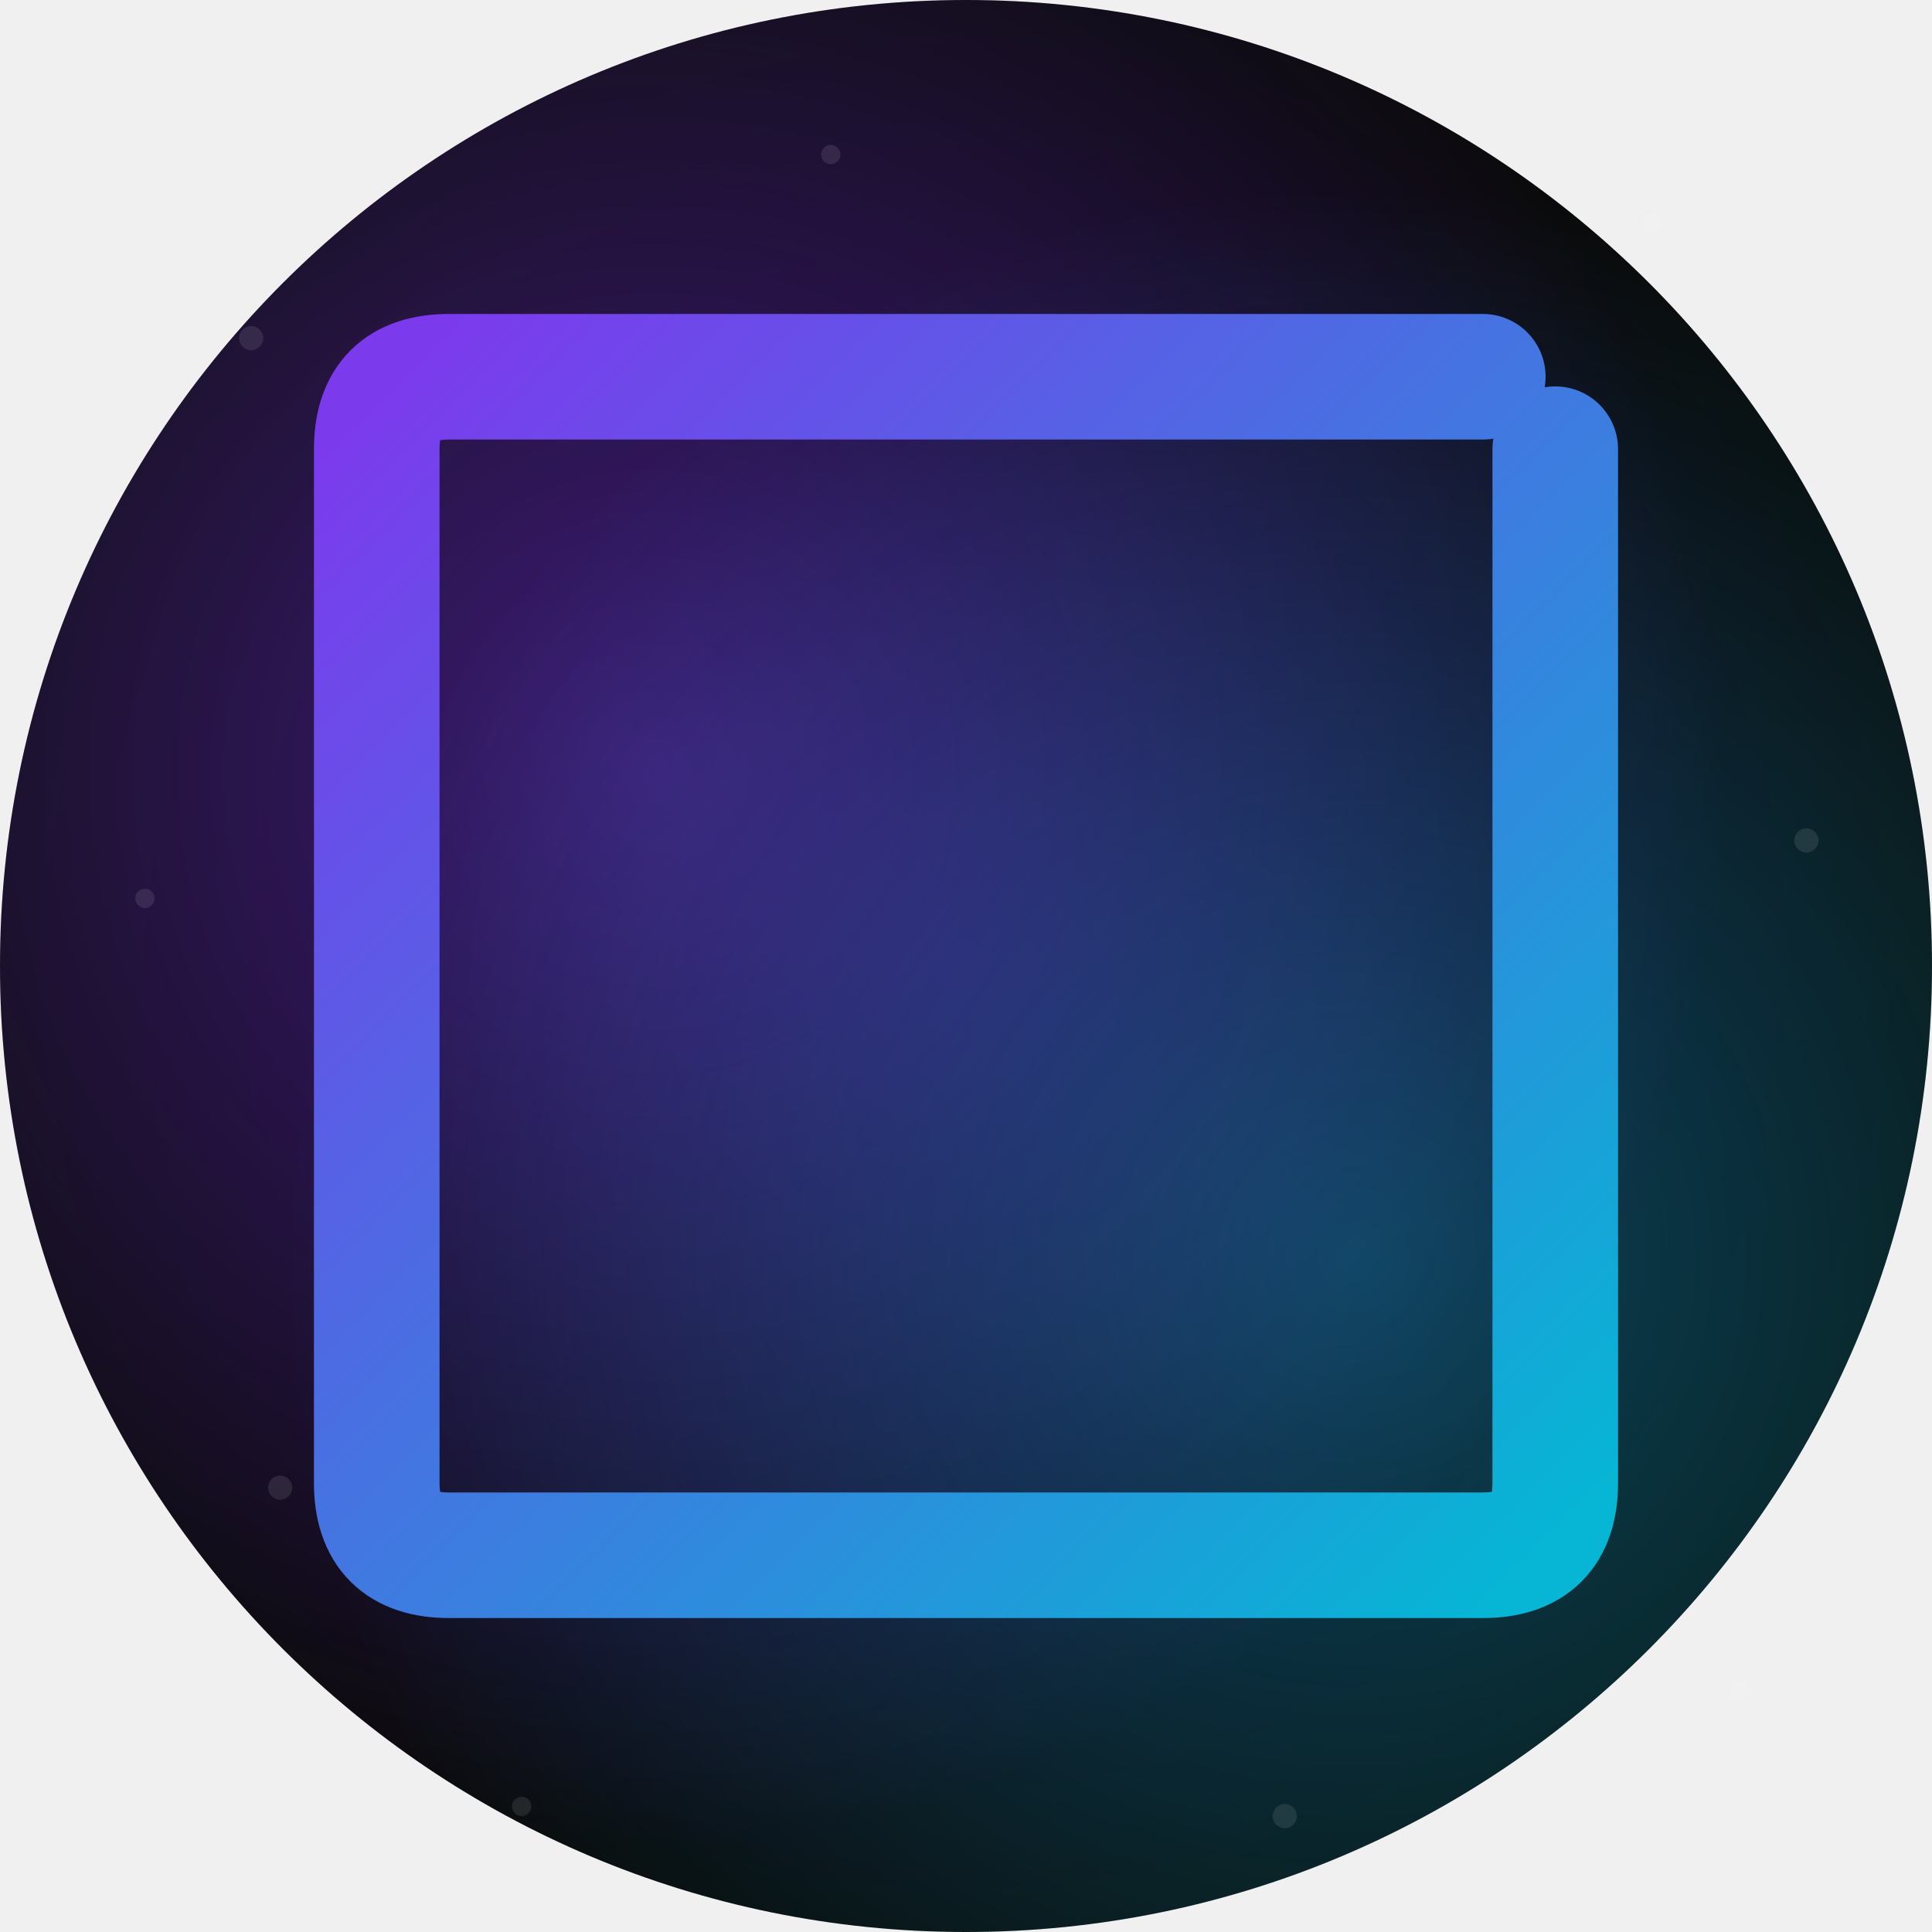
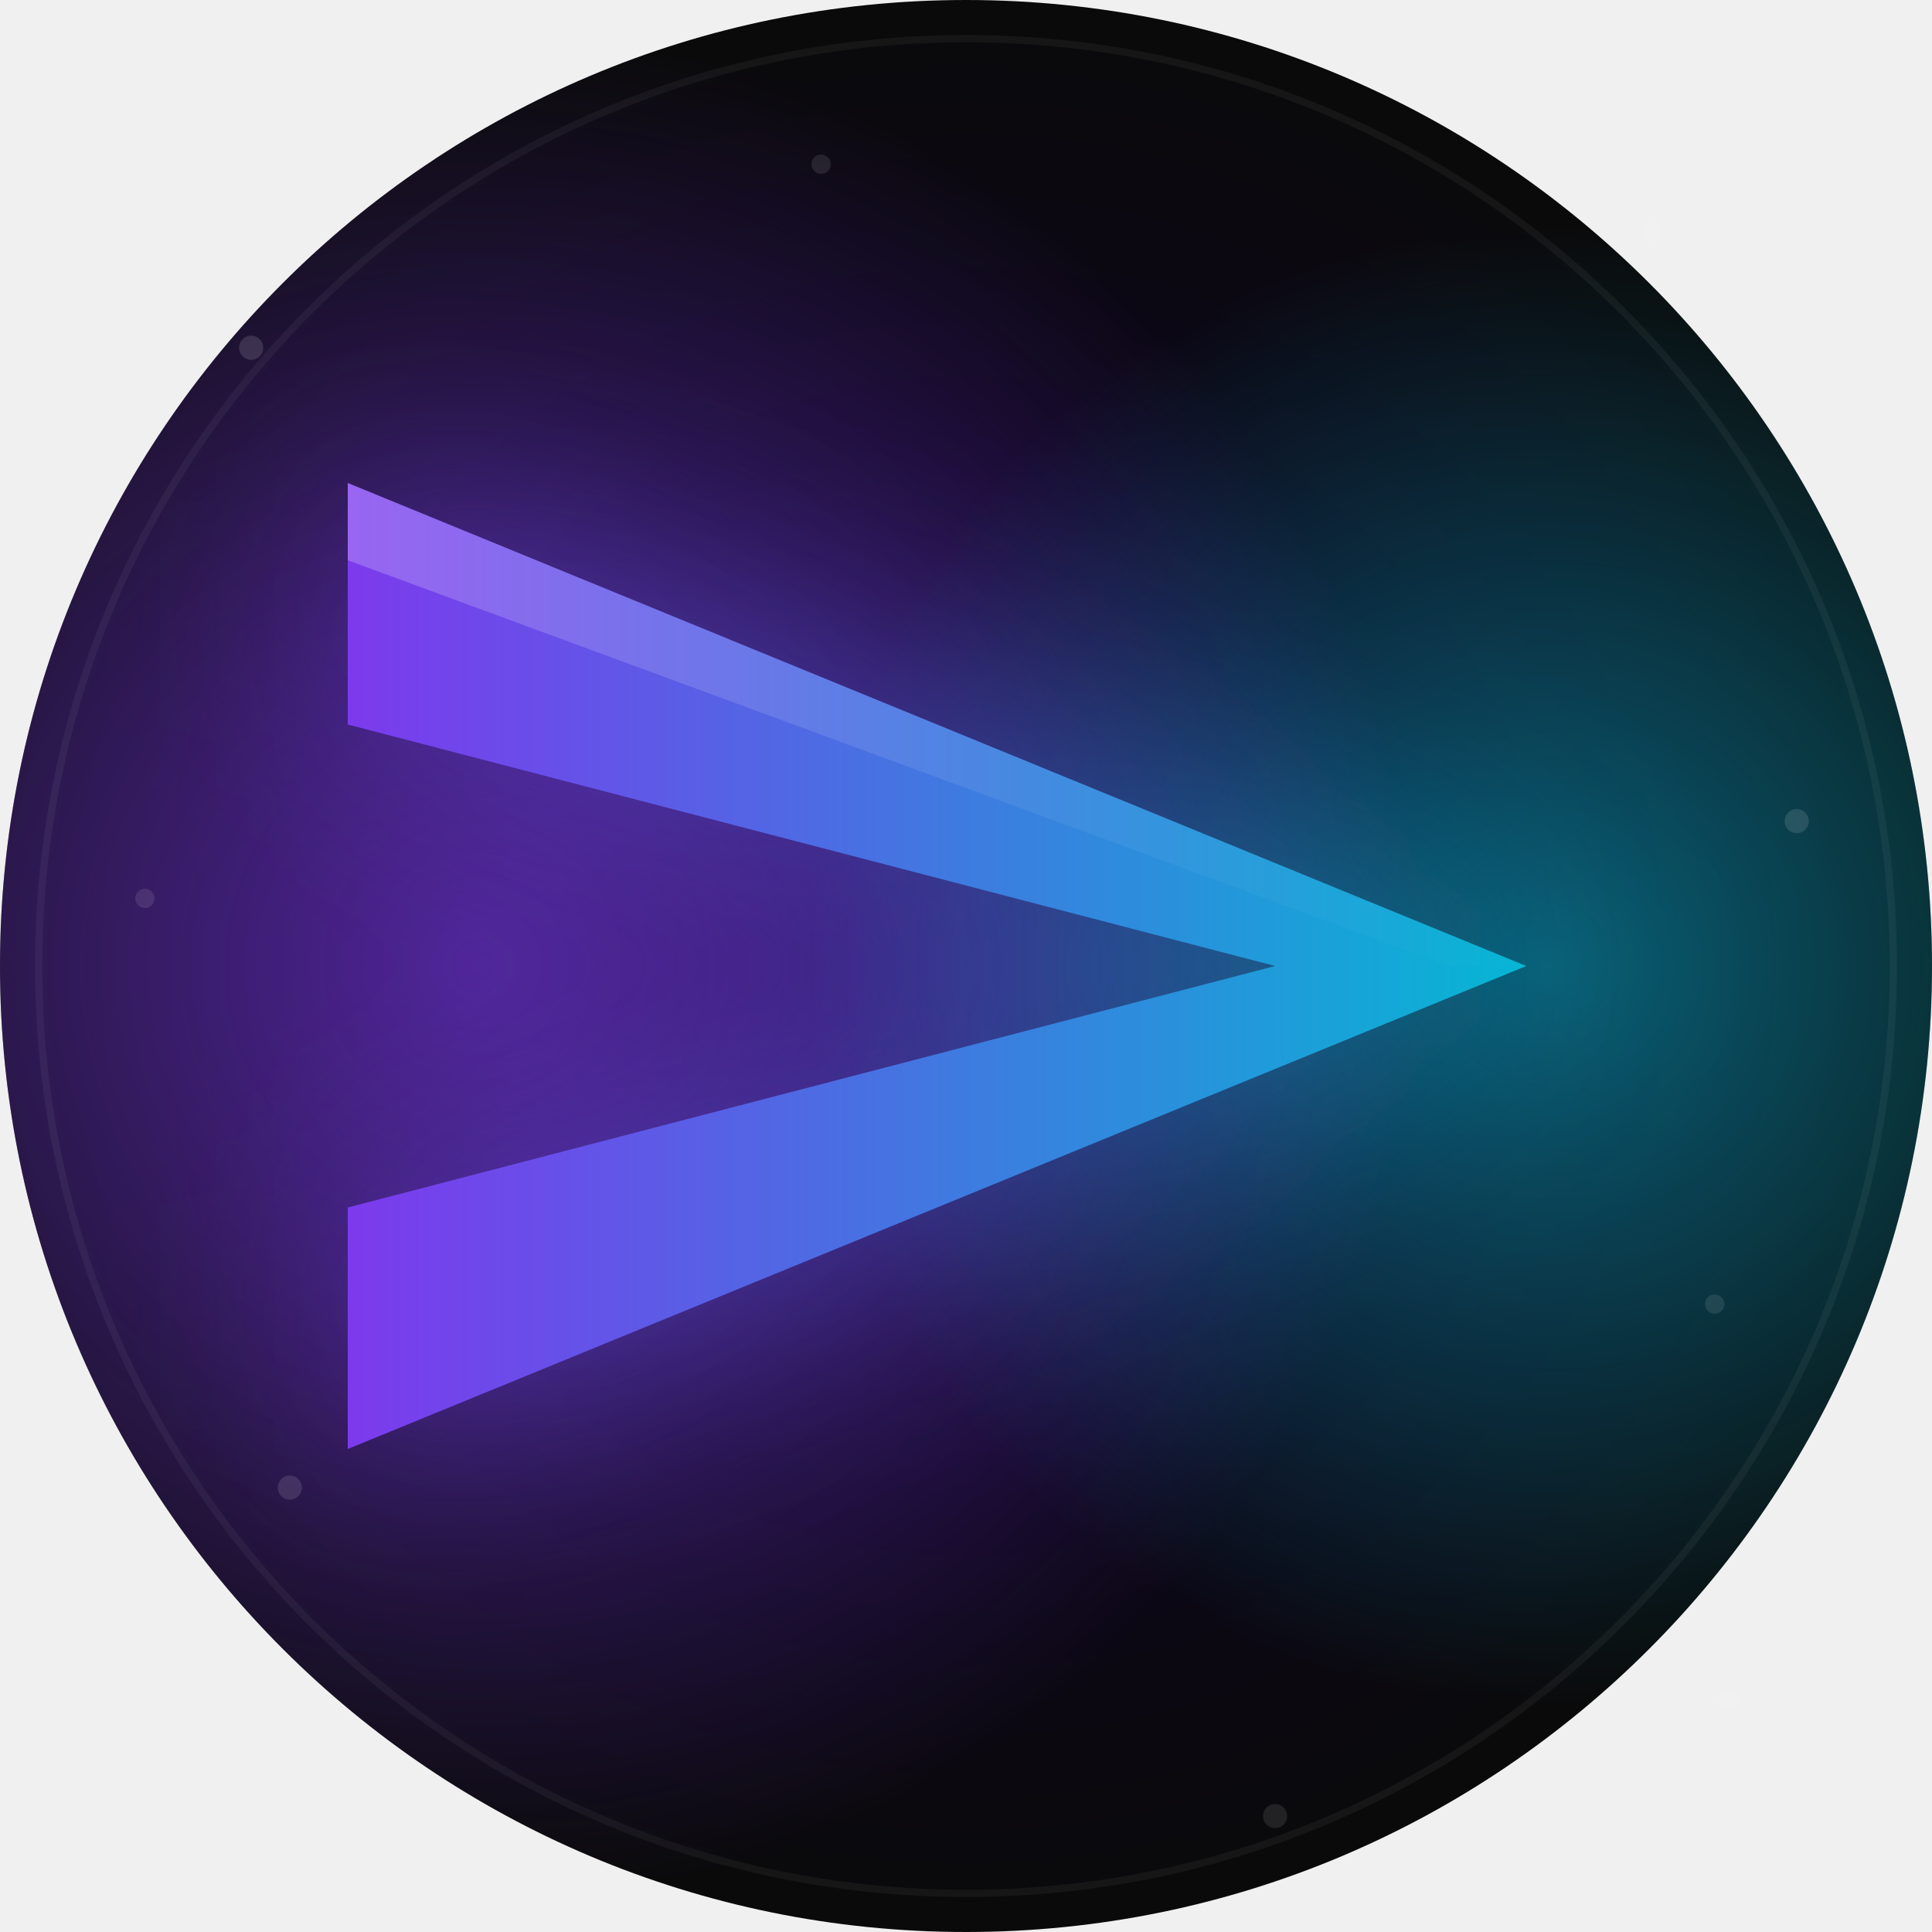
<svg xmlns="http://www.w3.org/2000/svg" viewBox="0 0 400 400" width="400" height="400">
  <defs>
    <radialGradient id="bg" cx="50%" cy="50%" r="50%">
-       <stop offset="0%" stop-color="#1a0533" />
-       <stop offset="58%" stop-color="#0e0618" />
+       <stop offset="0%" stop-color="#1e053e" />
+       <stop offset="55%" stop-color="#0c0618" />
      <stop offset="100%" stop-color="#0a0a0a" />
    </radialGradient>
-     <linearGradient id="fg" x1="78" y1="78" x2="322" y2="322" gradientUnits="userSpaceOnUse">
+     <linearGradient id="fg" x1="72" y1="200" x2="316" y2="200" gradientUnits="userSpaceOnUse">
      <stop offset="0%" stop-color="#7c3aed" />
      <stop offset="100%" stop-color="#06b6d4" />
    </linearGradient>
-     <radialGradient id="gp" cx="34%" cy="40%" r="55%">
-       <stop offset="0%" stop-color="#7c3aed" stop-opacity="0.42" />
+     <linearGradient id="hl" x1="72" y1="200" x2="316" y2="200" gradientUnits="userSpaceOnUse">
+       <stop offset="0%" stop-color="rgba(255,255,255,0.22)" />
+       <stop offset="60%" stop-color="rgba(255,255,255,0.06)" />
+       <stop offset="100%" stop-color="rgba(255,255,255,0.00)" />
+     </linearGradient>
+     <radialGradient id="gp" cx="25%" cy="50%" r="48%">
+       <stop offset="0%" stop-color="#7c3aed" stop-opacity="0.60" />
      <stop offset="100%" stop-color="#7c3aed" stop-opacity="0" />
    </radialGradient>
-     <radialGradient id="gc" cx="70%" cy="65%" r="55%">
-       <stop offset="0%" stop-color="#06b6d4" stop-opacity="0.35" />
+     <radialGradient id="gc" cx="80%" cy="50%" r="38%">
+       <stop offset="0%" stop-color="#06b6d4" stop-opacity="0.50" />
      <stop offset="100%" stop-color="#06b6d4" stop-opacity="0" />
    </radialGradient>
-     <filter id="gb" x="-100%" y="-100%" width="300%" height="300%">
-       <feGaussianBlur stdDeviation="30" />
+     <filter id="glow-blur" x="-60%" y="-60%" width="220%" height="220%">
+       <feGaussianBlur stdDeviation="24" />
    </filter>
    <clipPath id="cc">
      <circle cx="200" cy="200" r="200" />
    </clipPath>
  </defs>
  <circle cx="200" cy="200" r="200" fill="url(#bg)" />
  <g clip-path="url(#cc)">
    <circle cx="200" cy="200" r="200" fill="url(#gp)" />
    <circle cx="200" cy="200" r="200" fill="url(#gc)" />
  </g>
-   <path d="M 307,78            L 93,78            Q 78,78 78,93            L 78,307            Q 78,322 93,322            L 307,322            Q 322,322 322,307            L 322,93" stroke="url(#fg)" stroke-width="26" stroke-linecap="round" stroke-linejoin="round" fill="none" />
-   <circle cx="52" cy="70" r="2.5" fill="white" opacity="0.10" />
-   <circle cx="342" cy="46" r="2" fill="white" opacity="0.10" />
-   <circle cx="374" cy="174" r="2.5" fill="white" opacity="0.10" />
-   <circle cx="360" cy="350" r="2" fill="white" opacity="0.10" />
-   <circle cx="58" cy="308" r="2.5" fill="white" opacity="0.10" />
+   <path d="M 316,200 L 72,100 L 72,150 L 264,200 L 72,250 L 72,300 Z" fill="url(#fg)" opacity="0.50" filter="url(#glow-blur)" clip-path="url(#cc)" />
+   <path d="M 316,200 L 72,100 L 72,150 L 264,200 L 72,250 L 72,300 Z" fill="url(#fg)" />
+   <path d="M 316,200 L 72,100 L 72,116 L 300,200 Z" fill="url(#hl)" />
+   <circle cx="200" cy="200" r="192" fill="none" stroke="rgba(255,255,255,0.05)" stroke-width="1.5" />
+   <circle cx="52" cy="72" r="2.5" fill="white" opacity="0.13" />
+   <circle cx="342" cy="48" r="2" fill="white" opacity="0.10" />
+   <circle cx="372" cy="170" r="2.5" fill="white" opacity="0.12" />
+   <circle cx="358" cy="352" r="2" fill="white" opacity="0.10" />
+   <circle cx="60" cy="308" r="2.5" fill="white" opacity="0.12" />
  <circle cx="30" cy="186" r="2" fill="white" opacity="0.10" />
-   <circle cx="172" cy="32" r="2" fill="white" opacity="0.10" />
-   <circle cx="266" cy="376" r="2.5" fill="white" opacity="0.10" />
-   <circle cx="108" cy="374" r="2" fill="white" opacity="0.10" />
+   <circle cx="170" cy="34" r="2" fill="white" opacity="0.10" />
+   <circle cx="264" cy="376" r="2.5" fill="white" opacity="0.10" />
+   <circle cx="355" cy="270" r="2" fill="white" opacity="0.10" />
</svg>
